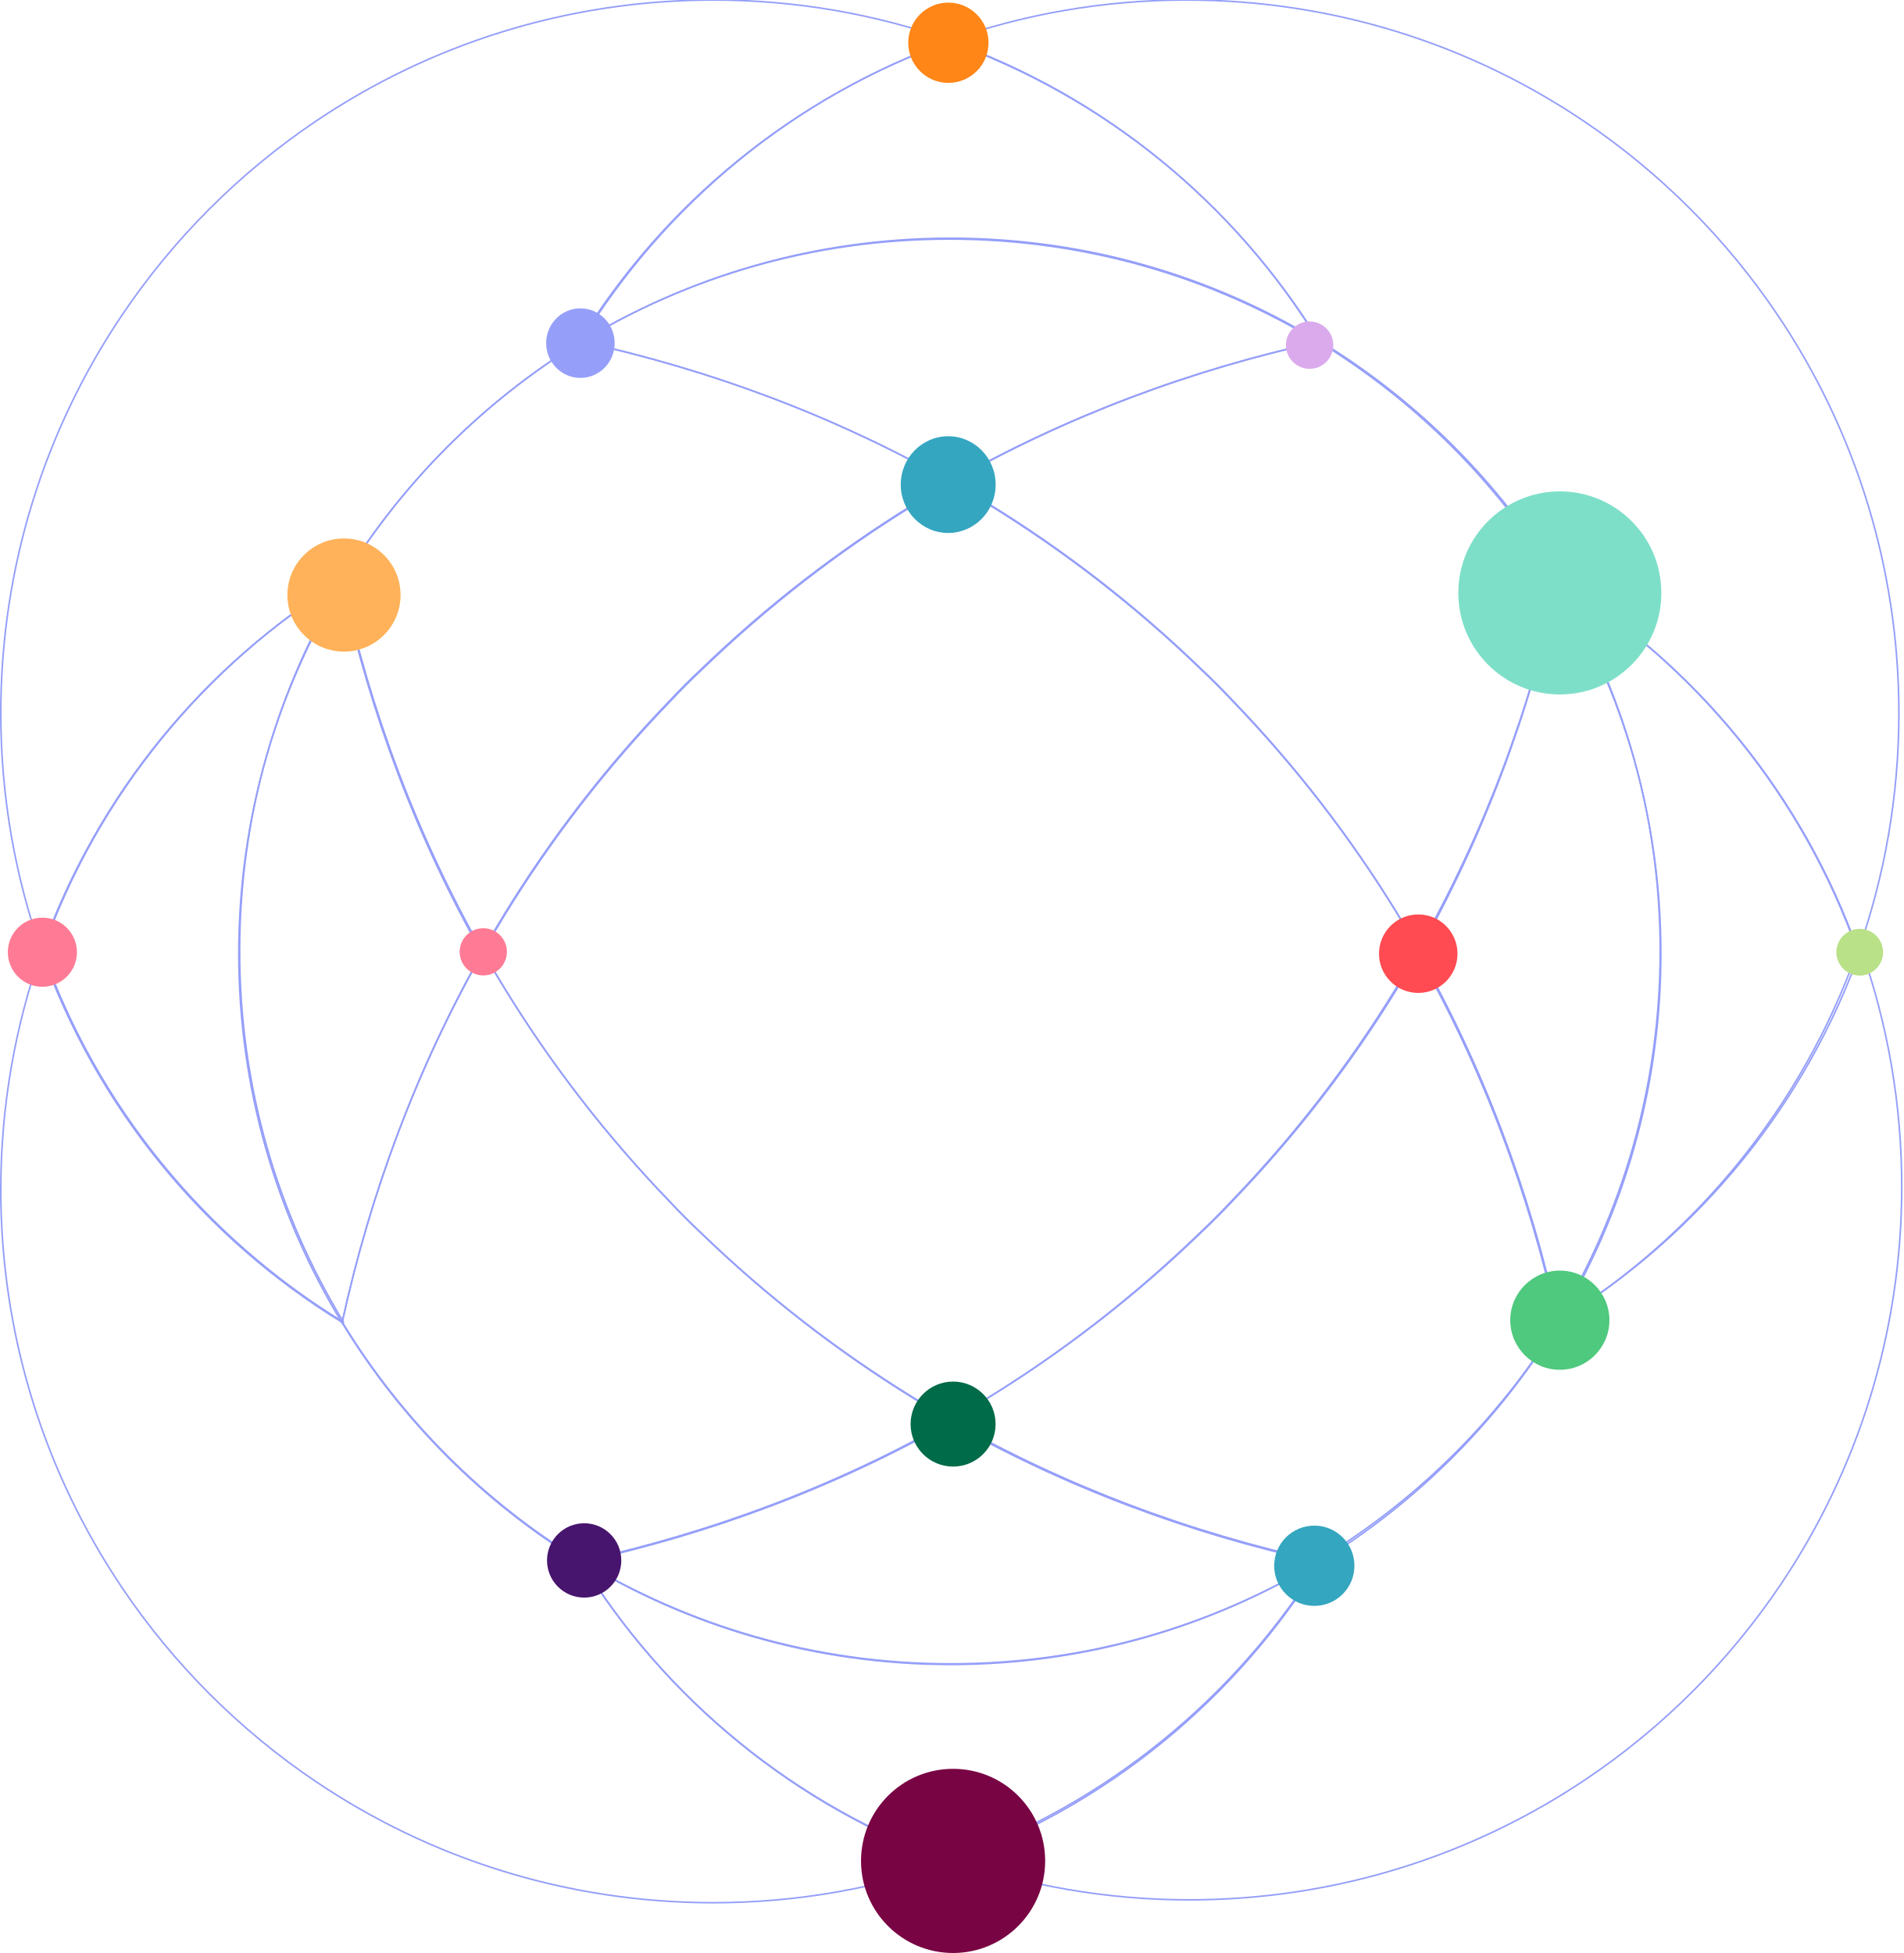
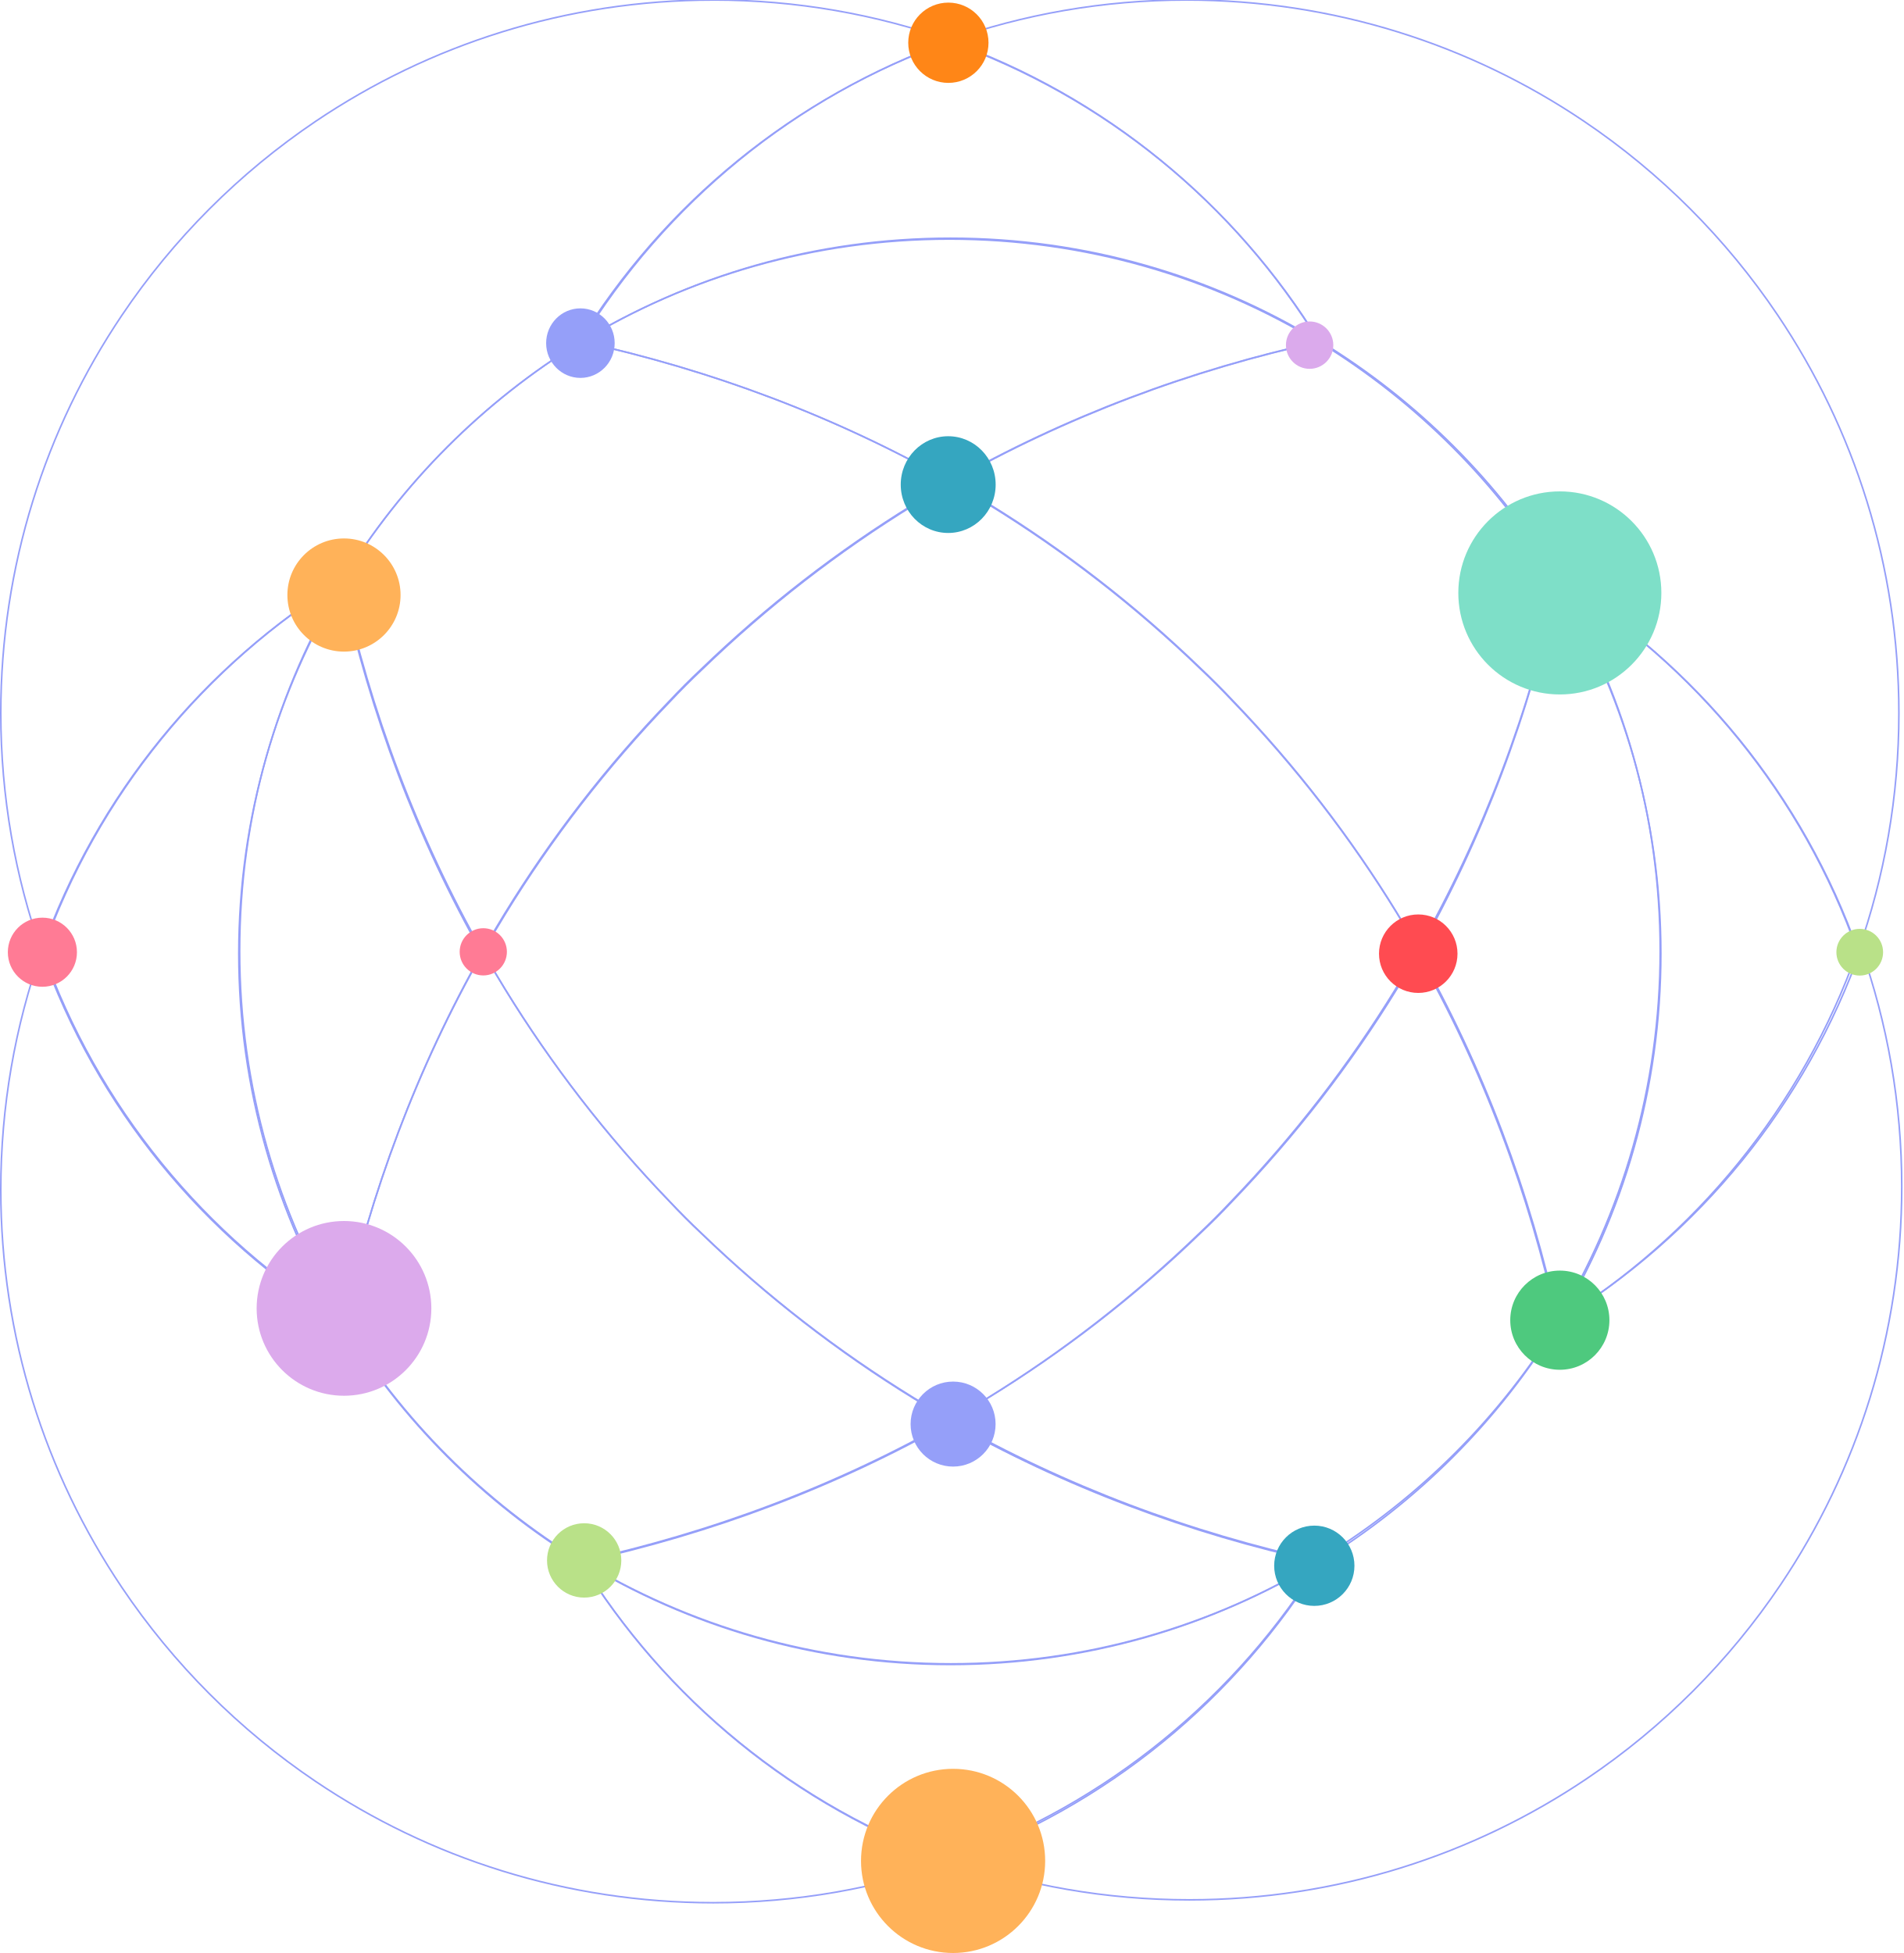
<svg xmlns="http://www.w3.org/2000/svg" width="1043" height="1070" viewBox="0 0 1043 1070" fill="none">
  <path d="M520.068 130.979C594.395 130.979 663.866 151.755 723.007 187.828C723.069 187.828 723.115 187.797 723.18 187.797C676.781 111.827 605.215 52.973 520.084 22.802C434.953 52.973 363.387 111.843 316.988 187.797C317.05 187.797 317.099 187.828 317.161 187.828C376.302 151.755 445.773 130.979 520.099 130.979H520.068Z" stroke="#959FF9" stroke-width="0.87" stroke-miterlimit="10" />
  <path d="M722.867 187.144C663.957 151.224 594.754 130.528 520.712 130.528C446.673 130.528 377.486 151.224 318.558 187.144C389.757 202.681 457.826 228.236 520.712 263.983C583.601 228.236 651.67 202.681 722.867 187.144Z" stroke="#959FF9" stroke-width="0.87" stroke-miterlimit="10" />
  <path d="M318.39 187.145C318.279 187.207 318.183 187.271 318.074 187.333C264.88 219.851 220.039 264.726 187.572 317.973C187.51 318.084 187.445 318.178 187.383 318.289C202.978 389.898 228.626 458.362 264.503 521.612C268.447 514.642 272.521 507.754 276.719 500.929C302.195 459.436 332.295 420.408 366.987 384.413C372.623 378.411 378.446 372.579 384.444 366.938C420.401 332.209 459.386 302.095 500.834 276.576C507.653 272.371 514.551 268.296 521.496 264.345C458.313 228.431 389.923 202.754 318.39 187.145Z" stroke="#959FF9" stroke-width="0.87" stroke-miterlimit="10" />
  <path d="M390.727 0.016C310.097 0.016 235.186 24.497 172.978 66.425C131.067 94.686 95.007 130.787 66.774 172.741C24.892 234.984 0.435 309.988 0.435 390.703C0.435 436.447 8.314 480.331 22.747 521.123C52.861 435.976 111.618 364.392 187.427 317.97L187.662 317.828C220.129 264.617 264.79 219.91 317.945 187.411L318.087 187.173C364.445 111.268 435.967 52.463 521.01 22.321C480.26 7.886 436.407 0 390.727 0V0.016Z" stroke="#959FF9" stroke-width="0.87" stroke-miterlimit="10" />
  <path d="M187.398 320.033C151.486 379.006 130.826 448.282 130.826 522.399C130.826 596.518 151.501 665.794 187.398 724.767C202.918 653.496 228.448 585.354 264.156 522.399C228.448 459.446 202.918 391.303 187.398 320.033Z" stroke="#959FF9" stroke-width="0.87" stroke-miterlimit="10" />
  <path d="M131.276 520.999C131.276 446.592 152.029 377.05 188.066 317.846C188.066 317.784 188.035 317.738 188.035 317.673C112.146 364.121 53.352 435.761 23.215 520.999C53.352 606.218 112.161 677.861 188.035 724.309C188.035 724.244 188.066 724.197 188.066 724.135C152.029 664.932 131.276 595.39 131.276 520.983V520.999Z" stroke="#959FF9" stroke-width="0.87" stroke-miterlimit="10" />
  <path d="M765.308 500.398C739.859 458.957 709.807 419.979 675.157 384.028C669.547 378.064 663.763 372.261 657.806 366.659C621.893 331.971 582.957 301.89 541.561 276.413C534.737 272.216 527.867 268.146 520.932 264.203C513.982 268.146 507.112 272.232 500.304 276.413C458.923 301.872 420.003 331.955 384.105 366.628C378.117 372.261 372.303 378.079 366.677 384.074C332.042 420.01 302.006 458.972 276.556 500.398C272.366 507.211 268.3 514.106 264.361 521.045C268.3 528.003 272.382 534.88 276.556 541.695C301.991 583.102 332.008 622.052 366.63 657.97C372.287 663.995 378.117 669.848 384.152 675.512C420.049 710.169 458.957 740.218 500.322 765.68C507.128 769.874 514.016 773.944 520.948 777.89C527.898 773.944 534.768 769.874 541.576 765.68C582.957 740.218 621.862 710.138 657.759 675.481C663.763 669.848 669.577 664.011 675.203 658.016C709.841 622.083 739.874 583.121 765.308 541.695C769.499 534.88 773.565 527.987 777.504 521.045C773.565 514.09 769.499 507.211 765.308 500.398Z" stroke="#959FF9" stroke-width="0.87" stroke-miterlimit="10" />
  <path d="M500.85 766.366C459.417 740.862 420.447 710.748 384.491 676.05C378.456 670.381 372.603 664.52 366.941 658.479C332.262 622.502 302.179 583.475 276.719 542.013C272.521 535.187 268.447 528.282 264.503 521.33C228.626 584.58 202.978 653.043 187.383 724.653C187.445 724.761 187.51 724.857 187.572 724.968C220.093 778.27 264.829 823.052 318.074 855.608C318.183 855.67 318.279 855.732 318.39 855.797C389.923 840.185 458.313 814.511 521.496 778.596C514.536 774.645 507.653 770.568 500.834 766.366H500.85Z" stroke="#959FF9" stroke-width="0.87" stroke-miterlimit="10" />
  <path d="M318.072 855.264L317.929 855.026C264.826 822.565 220.06 777.765 187.647 724.609L187.411 724.466C111.603 678.06 52.861 606.476 22.732 521.33C8.314 562.121 0.435 606.021 0.435 651.749C0.435 732.464 24.892 807.453 66.774 869.727C94.978 911.655 131.095 947.81 172.978 976.043C235.171 1017.97 310.097 1042.45 390.727 1042.45C436.422 1042.45 480.26 1034.57 521.01 1020.12C435.952 989.973 364.445 931.153 318.087 855.264H318.072Z" stroke="#959FF9" stroke-width="0.87" stroke-miterlimit="10" />
  <path d="M318.558 855.295C377.471 891.231 446.673 911.927 520.712 911.927C594.754 911.927 663.957 891.231 722.867 855.295C651.67 839.758 583.601 814.203 520.712 778.457C457.826 814.203 389.757 839.758 318.558 855.295Z" stroke="#959FF9" stroke-width="0.87" stroke-miterlimit="10" />
  <path d="M520.886 911.58C446.557 911.58 377.103 890.788 317.947 854.729C317.901 854.729 317.836 854.762 317.774 854.762C364.17 930.729 435.755 989.57 520.87 1019.74C605.998 989.57 677.568 930.713 723.979 854.762C723.933 854.762 723.871 854.729 723.806 854.729C664.666 890.804 595.197 911.58 520.87 911.58H520.886Z" stroke="#959FF9" stroke-width="0.87" stroke-miterlimit="10" />
  <path d="M776.622 521.33C772.678 528.297 768.606 535.187 764.406 542.013C738.933 583.506 708.832 622.533 674.153 658.526C668.52 664.546 662.679 670.376 656.681 676.019C620.727 710.73 581.739 740.862 540.306 766.366C533.488 770.568 526.589 774.645 519.644 778.596C582.828 814.511 651.22 840.185 722.753 855.797C722.865 855.732 722.958 855.67 723.069 855.608C776.314 823.047 821.055 778.267 853.587 724.968C853.649 724.857 853.711 724.761 853.776 724.653C838.181 653.043 812.532 584.564 776.656 521.33H776.622Z" stroke="#959FF9" stroke-width="0.87" stroke-miterlimit="10" />
  <path d="M853.259 724.767C889.156 665.794 909.83 596.518 909.83 522.399C909.83 448.282 889.156 379.006 853.259 320.033C837.739 391.303 812.209 459.446 776.501 522.399C812.209 585.354 837.739 653.496 853.259 724.767Z" stroke="#959FF9" stroke-width="0.87" stroke-miterlimit="10" />
  <path d="M853.589 317.36C821.218 264.304 776.689 219.729 723.684 187.333C723.573 187.269 723.48 187.207 723.371 187.145C652.172 202.681 584.103 228.237 521.217 263.983C528.144 267.916 534.993 271.988 541.78 276.157C583.05 301.554 621.87 331.544 657.671 366.126C663.61 371.725 669.391 377.497 674.968 383.44C709.515 419.283 739.473 458.142 764.845 499.454C769.023 506.248 773.076 513.12 777.002 520.041C812.713 457.089 838.24 388.946 853.763 317.673C853.698 317.564 853.636 317.469 853.574 317.36H853.589Z" stroke="#959FF9" stroke-width="0.87" stroke-miterlimit="10" />
  <path d="M973.896 172.725C945.663 130.769 909.603 94.671 867.692 66.409C805.499 24.466 730.573 0 649.943 0C604.245 0 560.409 7.886 519.644 22.321C604.703 52.463 676.21 111.284 722.567 187.173L722.709 187.411C775.867 219.913 820.53 264.62 853.007 317.828L853.243 317.97C929.067 364.377 987.809 435.958 1017.92 521.123C1032.36 480.331 1040.23 436.432 1040.23 390.703C1040.23 309.988 1015.78 235 973.896 172.725Z" stroke="#959FF9" stroke-width="0.87" stroke-miterlimit="10" />
  <path d="M909.484 520.983C909.484 595.39 888.729 664.932 852.695 724.135C852.695 724.197 852.726 724.244 852.726 724.309C928.614 677.861 987.408 606.218 1017.54 520.999C987.408 435.779 928.599 364.136 852.726 317.673C852.726 317.738 852.695 317.784 852.695 317.846C888.729 377.05 909.484 446.592 909.484 520.999V520.983Z" stroke="#959FF9" stroke-width="0.87" stroke-miterlimit="10" />
  <path d="M1019.51 519.757C989.397 604.906 930.637 676.487 854.828 722.894L854.593 723.036C822.126 776.252 777.46 820.959 724.295 853.456L724.155 853.691C677.795 929.596 606.273 988.401 521.217 1018.54C561.964 1032.99 605.817 1040.88 651.512 1040.88C732.143 1040.88 807.054 1016.4 869.264 974.473C911.147 946.237 947.261 910.082 975.468 868.157C1017.35 805.895 1041.8 730.891 1041.8 650.177C1041.8 604.433 1033.93 560.549 1019.49 519.757H1019.51Z" stroke="#959FF9" stroke-width="0.87" stroke-miterlimit="10" />
  <path d="M519.53 1.431C531.672 1.431 541.517 11.278 541.517 23.423C541.517 35.568 531.672 45.415 519.53 45.415C507.389 45.415 497.544 35.568 497.544 23.423C497.544 11.278 507.389 1.431 519.53 1.431Z" fill="#FF8617" />
  <path d="M317.955 168.947C328.323 168.947 336.727 177.475 336.727 187.995C336.727 198.515 328.323 207.043 317.955 207.043C307.588 207.043 299.182 198.515 299.182 187.995C299.182 177.475 307.588 168.947 317.955 168.947Z" fill="#959FF9" />
  <path d="M188.435 295C205.556 295 219.435 308.879 219.435 326C219.435 343.121 205.556 357 188.435 357C171.314 357 157.435 343.121 157.435 326C157.435 308.879 171.314 295 188.435 295Z" fill="#FFB259" />
  <path d="M23.223 502.761C33.678 502.761 42.152 511.238 42.152 521.695C42.152 532.152 33.678 540.629 23.223 540.629C12.77 540.629 4.294 532.152 4.294 521.695C4.294 511.238 12.77 502.761 23.223 502.761Z" fill="#FF7B95" />
-   <path d="M320.012 834.553C331.248 834.553 340.358 843.671 340.358 854.918C340.358 866.167 331.248 875.285 320.012 875.285C308.775 875.285 299.668 866.167 299.668 854.918C299.668 843.671 308.775 834.553 320.012 834.553Z" fill="#48156E" />
-   <path d="M522.117 969.094C549.975 969.094 572.556 991.681 572.556 1019.55C572.556 1047.41 549.975 1070 522.117 1070C494.259 1070 471.678 1047.41 471.678 1019.55C471.678 991.681 494.259 969.094 522.117 969.094Z" fill="#790444" />
+   <path d="M188.443 668.963C214.871 668.963 236.296 690.394 236.296 716.829C236.296 743.263 214.871 764.694 188.443 764.694C162.016 764.694 140.591 743.263 140.591 716.829C140.591 690.394 162.016 668.963 188.443 668.963Z" fill="#DCAAEC" />
+   <path d="M320.012 834.553C331.248 834.553 340.358 843.671 340.358 854.918C340.358 866.167 331.248 875.285 320.012 875.285C308.775 875.285 299.668 866.167 299.668 854.918C299.668 843.671 308.775 834.553 320.012 834.553Z" fill="#B9E188" />
+   <path d="M522.117 969.094C549.975 969.094 572.556 991.681 572.556 1019.55C572.556 1047.41 549.975 1070 522.117 1070C494.259 1070 471.678 1047.41 471.678 1019.55C471.678 991.681 494.259 969.094 522.117 969.094Z" fill="#FFB259" />
  <path d="M719.993 835.846C732.135 835.846 741.98 845.694 741.98 857.839C741.98 869.983 732.135 879.831 719.993 879.831C707.852 879.831 698.007 869.983 698.007 857.839C698.007 845.694 707.852 835.846 719.993 835.846Z" fill="#35A6C0" />
  <path d="M854.497 696.13C869.497 696.13 881.657 708.293 881.657 723.297C881.657 738.301 869.497 750.464 854.497 750.464C839.498 750.464 827.338 738.301 827.338 723.297C827.338 708.293 839.498 696.13 854.497 696.13Z" fill="#4EC97E" />
-   <path d="M522.117 756.932C534.975 756.932 545.397 767.356 545.397 780.218C545.397 793.08 534.975 803.504 522.117 803.504C509.259 803.504 498.837 793.08 498.837 780.218C498.837 767.356 509.259 756.932 522.117 756.932Z" fill="#006B49" />
+   <path d="M522.117 756.932C534.975 756.932 545.397 767.356 545.397 780.218C545.397 793.08 534.975 803.504 522.117 803.504C509.259 803.504 498.837 793.08 498.837 780.218C498.837 767.356 509.259 756.932 522.117 756.932Z" fill="#959FF9" />
  <path d="M264.749 508.548C271.89 508.548 277.682 514.341 277.682 521.485C277.682 528.629 271.89 534.422 264.749 534.422C257.607 534.422 251.815 528.629 251.815 521.485C251.815 514.341 257.607 508.548 264.749 508.548Z" fill="#FF7B95" />
  <path d="M519.435 239C533.793 239 545.435 250.866 545.435 265.5C545.435 280.134 533.793 292 519.435 292C505.077 292 493.435 280.134 493.435 265.5C493.435 250.866 505.077 239 519.435 239Z" fill="#35A6C0" />
  <path d="M717.426 176.125C724.592 176.125 730.402 181.934 730.402 189.1C730.402 196.265 724.592 202.074 717.426 202.074C710.261 202.074 704.451 196.265 704.451 189.1C704.451 181.934 710.261 176.125 717.426 176.125Z" fill="#DBAAEC" />
  <path d="M854.497 269.22C885.211 269.22 910.11 294.125 910.11 324.847C910.11 355.569 885.211 380.475 854.497 380.475C823.784 380.475 798.885 355.569 798.885 324.847C798.885 294.125 823.784 269.22 854.497 269.22Z" fill="#7EDFC8" />
  <path d="M1018.79 508.901C1025.85 508.901 1031.58 514.63 1031.58 521.695C1031.58 528.76 1025.85 534.488 1018.79 534.488C1011.72 534.488 1006 528.76 1006 521.695C1006 514.63 1011.72 508.901 1018.79 508.901Z" fill="#B9E188" />
  <path d="M776.935 501C788.809 501 798.435 510.626 798.435 522.5C798.435 534.374 788.809 544 776.935 544C765.061 544 755.435 534.374 755.435 522.5C755.435 510.626 765.061 501 776.935 501Z" fill="#FF4B51" />
</svg>
